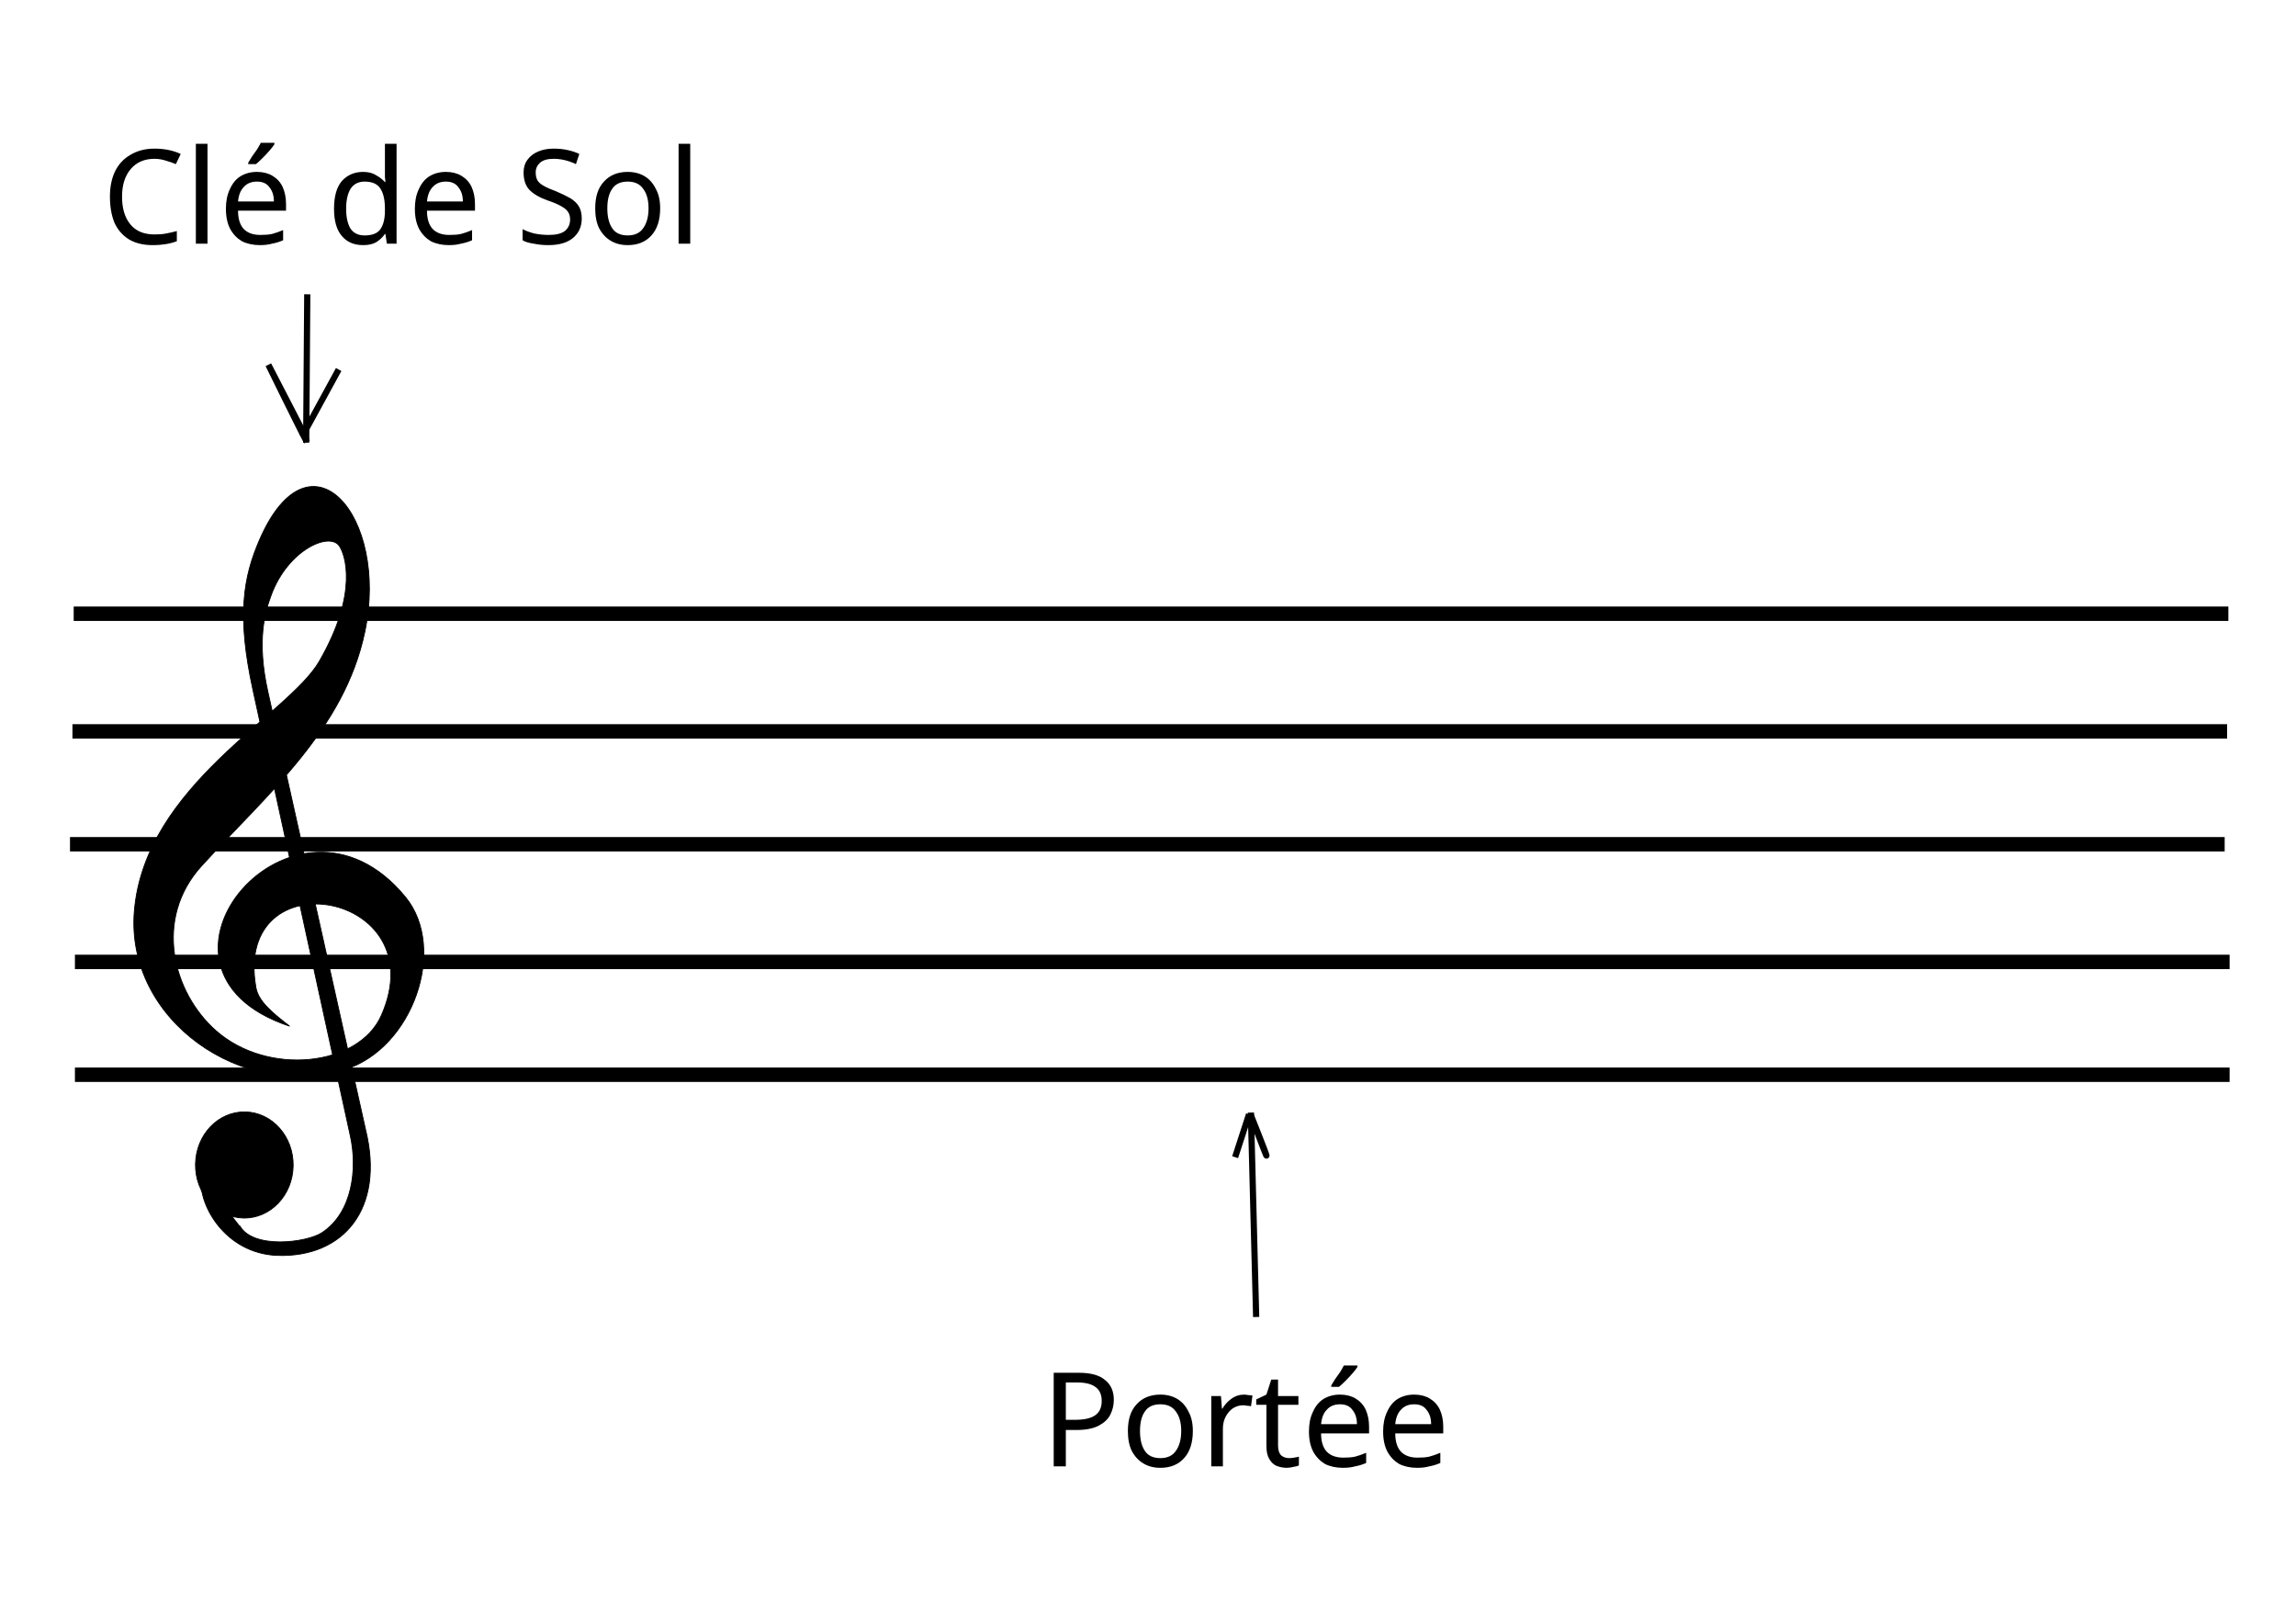
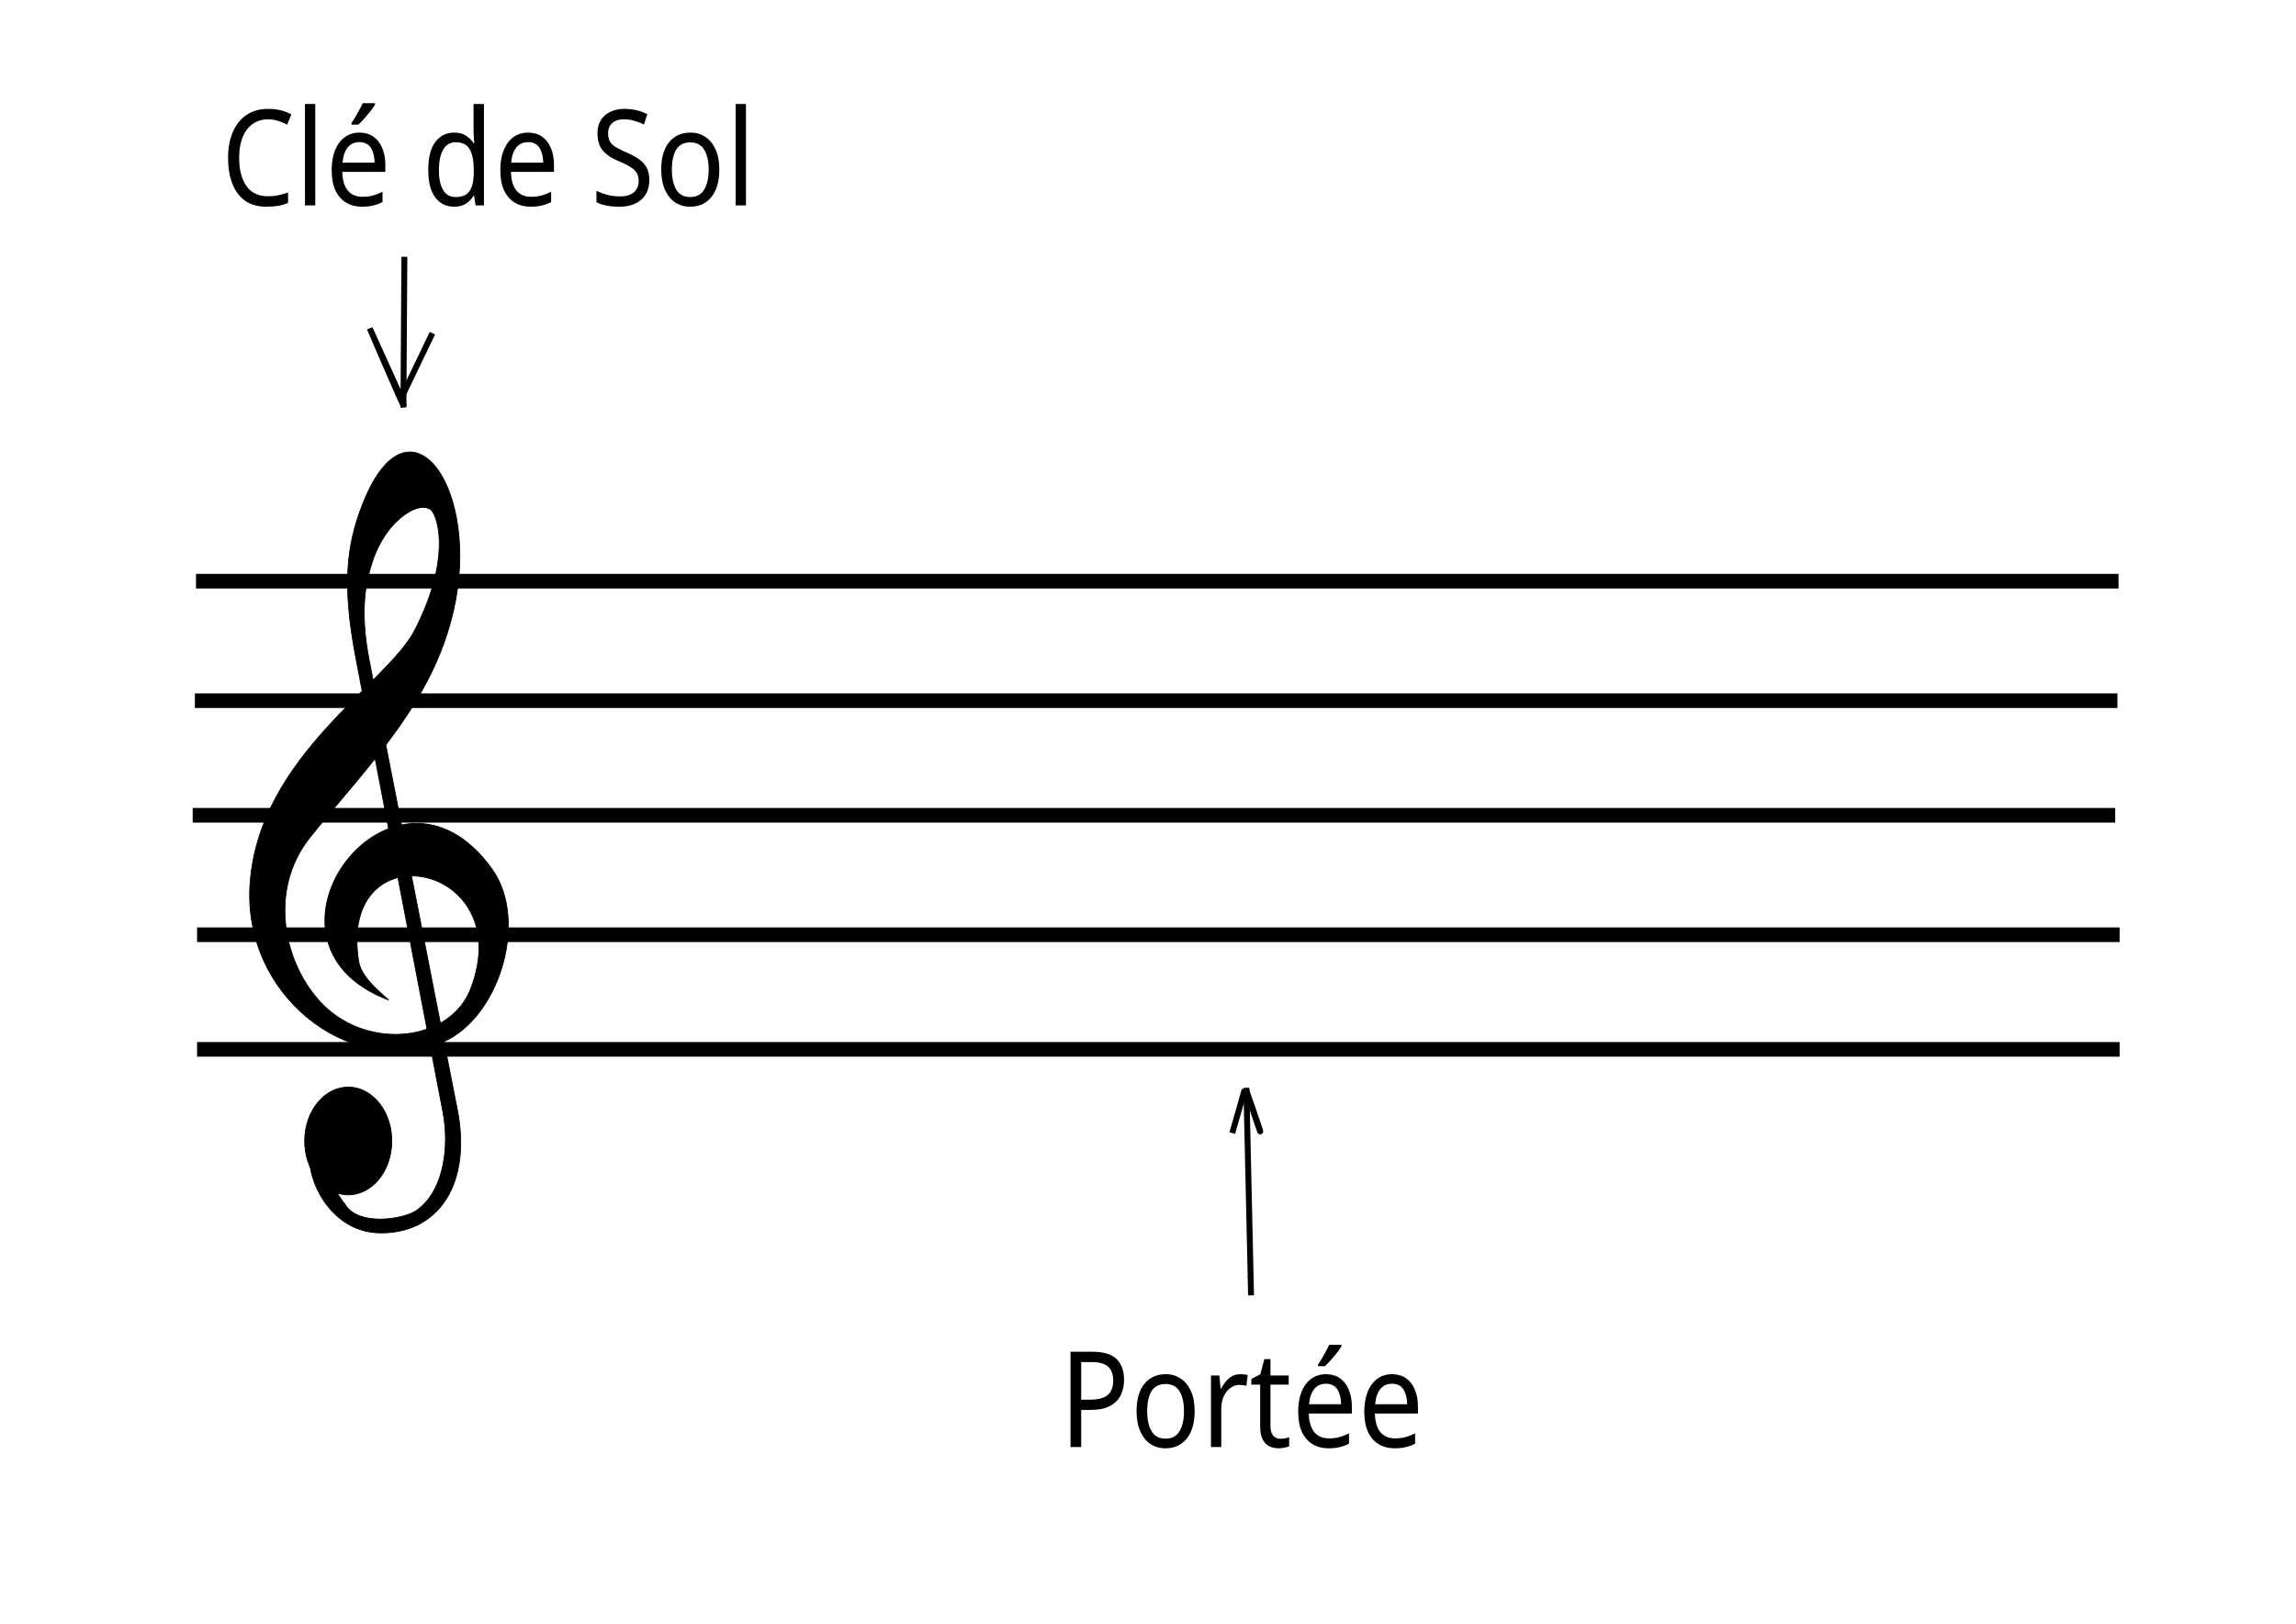
- <svg xmlns="http://www.w3.org/2000/svg" width="74mm" height="52mm" viewBox="0 0 74 52" version="1.1" id="SVGRoot">
+ <svg xmlns="http://www.w3.org/2000/svg" width="297mm" height="210mm" viewBox="0 0 297 210" version="1.1" id="SVGRoot">
  <defs id="defs173" />
  <g id="layer1" />
-   <rect style="fill:#000000;stroke-width:0.265" id="rect594" width="69.445" height="0.464" x="2.375" y="19.544" />
-   <rect style="fill:#000000;stroke-width:0.265" id="rect594-1" width="69.445" height="0.464" x="2.335" y="23.335" />
-   <rect style="fill:#000000;stroke-width:0.265" id="rect594-6" width="69.445" height="0.464" x="2.256" y="26.972" />
-   <rect style="fill:#000000;stroke-width:0.265" id="rect594-9" width="69.445" height="0.464" x="2.415" y="30.763" />
-   <rect style="fill:#000000;stroke-width:0.265" id="rect594-7" width="69.445" height="0.464" x="2.415" y="34.399" />
-   <path id="path1947" d="m 6.5,37.918 c -0.156,0.806 0.711,2.481 2.455,2.536 2.108,0.066 3.455,-1.499 2.828,-4.054 L 8.636,22.301 c -0.375,-1.678 -0.093,-2.589 0.107,-3.131 0.534,-1.447 1.867,-2.044 2.192,-1.581 0.185,0.265 0.633,1.502 -0.642,3.717 -0.995,1.728 -5.624,3.994 -5.963,8.049 -0.294,3.526 3.509,6.13 6.791,5.106 2.179,-0.68 3.302,-3.89 1.954,-5.546 C 9.514,24.546 3.806,31.234 9.335,33.066 8.734,32.606 8.324,32.251 8.248,31.816 7.505,27.585 14.06,28.702 12.293,32.716 11.567,34.367 8.634,34.686 6.963,33.214 5.564,31.98 4.943,29.604 6.5,27.898 8.609,25.587 11.1,23.513 11.761,20.349 12.543,16.609 9.99,13.693 8.375,17.372 7.833,18.607 7.632,19.846 8.15,22.221 l 3.145,14.398 c 0.225,1.031 0.074,2.449 -0.917,3.101 -0.491,0.323 -2.228,0.545 -2.653,-0.226" style="fill:#000000;fill-opacity:1;fill-rule:nonzero;stroke:#000000;stroke-width:0.027;stroke-linecap:butt;stroke-linejoin:miter;stroke-miterlimit:4;stroke-dasharray:none;stroke-opacity:1" />
-   <ellipse transform="matrix(-0.999799,-0.02005092,0.01756601,-0.9998457,0,0)" id="path4608" style="fill:#000000;fill-opacity:1;stroke:#000000;stroke-width:0.027;stroke-miterlimit:4;stroke-dasharray:none;stroke-opacity:1" cx="-8.533" cy="-37.373" rx="1.574" ry="1.71" />
-   <text xml:space="preserve" style="font-size:4.233px;font-family:sans-serif;-inkscape-font-specification:sans-serif;fill:#000000;stroke:#000000;stroke-width:0;stroke-dasharray:none" x="3.276" y="7.854" id="text294">
-     <tspan id="tspan292" style="font-size:4.233px;stroke-width:0;stroke-dasharray:none" x="3.276" y="7.854">Clé de Sol</tspan>
+   <rect style="fill:#000000;stroke-width:1.011" id="rect594" width="248.689" height="1.892" x="25.351" y="74.222" />
+   <rect style="fill:#000000;stroke-width:1.011" id="rect594-1" width="248.689" height="1.892" x="25.209" y="89.675" />
+   <rect style="fill:#000000;stroke-width:1.011" id="rect594-6" width="248.689" height="1.892" x="24.924" y="104.497" />
+   <rect style="fill:#000000;stroke-width:1.011" id="rect594-9" width="248.689" height="1.892" x="25.494" y="119.949" />
+   <rect style="fill:#000000;stroke-width:1.011" id="rect594-7" width="248.689" height="1.892" x="25.494" y="134.771" />
+   <path id="path1947" d="m 40.125,149.112 c -0.557,3.287 2.547,10.114 8.792,10.337 7.55,0.27 12.374,-6.111 10.126,-16.525 L 47.773,85.46 c -1.342,-6.841 -0.335,-10.551 0.382,-12.762 1.911,-5.899 6.686,-8.332 7.849,-6.444 0.664,1.078 2.268,6.12 -2.3,15.151 -3.563,7.043 -20.139,16.278 -21.355,32.806 -1.053,14.372 12.565,24.987 24.318,20.814 7.803,-2.771 11.826,-15.855 6.996,-22.604 -12.746,-17.811 -33.189,9.448 -13.386,16.915 -2.153,-1.872 -3.621,-3.321 -3.894,-5.093 -2.661,-17.247 20.812,-12.694 14.488,3.669 -2.601,6.728 -13.105,8.03 -19.088,2.027 -5.011,-5.028 -7.235,-14.715 -1.658,-21.669 7.553,-9.418 16.471,-17.873 18.839,-30.766 2.801,-15.247 -6.344,-27.133 -12.125,-12.136 -1.94,5.032 -2.663,10.084 -0.805,19.764 l 11.261,58.688 c 0.806,4.202 0.267,9.983 -3.283,12.641 -1.758,1.316 -7.98,2.222 -9.502,-0.92" style="fill:#000000;fill-opacity:1;fill-rule:nonzero;stroke:#000000;stroke-width:0.102;stroke-linecap:butt;stroke-linejoin:miter;stroke-miterlimit:4;stroke-dasharray:none;stroke-opacity:1" />
+   <ellipse transform="matrix(-0.9997396,-0.02282081,0.01543355,-0.9998809,0,0)" id="path4608" style="fill:#000000;fill-opacity:1;stroke:#000000;stroke-width:0.102;stroke-miterlimit:4;stroke-dasharray:none;stroke-opacity:1" cx="-47.319" cy="-146.504" rx="5.636" ry="6.97" />
+   <text xml:space="preserve" style="font-size:16.174px;font-family:sans-serif;-inkscape-font-specification:sans-serif;fill:#000000;stroke:#000000;stroke-width:0;stroke-dasharray:none" x="30.487" y="24.905" id="text294" transform="scale(0.9373219,1.066869)">
+     <tspan id="tspan292" style="font-size:16.174px;stroke-width:0;stroke-dasharray:none" x="30.487" y="24.905">Clé de Sol</tspan>
  </text>
-   <path style="fill:#000000;stroke:#000000;stroke-width:0.2;stroke-dasharray:none" d="M 9.903,9.483 9.868,14.263 Z" id="path1017" />
-   <path style="fill:#000000;stroke:#000000;stroke-width:0.2;stroke-dasharray:none" d="M 9.888,14.237 C 9.727,13.953 8.65,11.754 8.65,11.754 l 1.163,2.249 z" id="path1019" />
-   <path style="fill:#000000;stroke:#000000;stroke-width:0.2;stroke-dasharray:none" d="M 9.738,14.061 10.915,11.907 Z" id="path1021" />
-   <text xml:space="preserve" style="font-size:4.233px;font-family:sans-serif;-inkscape-font-specification:sans-serif;fill:#000000;stroke:#000000;stroke-width:0;stroke-dasharray:none" x="33.556" y="47.249" id="text1041">
-     <tspan id="tspan1039" style="stroke-width:0;stroke-dasharray:none" x="33.556" y="47.249">Portée</tspan>
+   <path style="fill:#000000;stroke:#000000;stroke-width:0.764;stroke-dasharray:none" d="M 52.308,33.211 52.185,52.694 Z" id="path1017" />
+   <path style="fill:#000000;stroke:#000000;stroke-width:0.764;stroke-dasharray:none" d="m 52.256,52.59 c -0.577,-1.159 -4.434,-10.122 -4.434,-10.122 l 4.163,9.166 z" id="path1019" />
+   <path style="fill:#000000;stroke:#000000;stroke-width:0.764;stroke-dasharray:none" d="M 51.719,51.872 55.933,43.091 Z" id="path1021" />
+   <text xml:space="preserve" style="font-size:16.174px;font-family:sans-serif;-inkscape-font-specification:sans-serif;fill:#000000;stroke:#000000;stroke-width:0;stroke-dasharray:none" x="146.175" y="175.417" id="text1041" transform="scale(0.9373219,1.066869)">
+     <tspan id="tspan1039" style="stroke-width:0;stroke-dasharray:none" x="146.175" y="175.417">Portée</tspan>
  </text>
-   <path style="fill:#000000;stroke:#000000;stroke-width:0.2;stroke-dasharray:none" d="m 40.486,42.437 -0.17,-6.587 z" id="path1043" />
-   <path style="fill:#000000;stroke:#000000;stroke-width:0.2;stroke-dasharray:none" d="m 40.257,35.905 -0.449,1.382 z" id="path1045" />
-   <path style="fill:#000000;stroke:#000000;stroke-width:0.2;stroke-dasharray:none" d="m 40.304,35.908 c 0,0 0.528,1.405 0.513,1.324 -0.015,-0.081 -0.513,-1.324 -0.513,-1.324 z" id="path1047" />
+   <path style="fill:#000000;stroke:#000000;stroke-width:0.764;stroke-dasharray:none" d="m 161.831,167.535 -0.607,-26.848 z" id="path1043" />
+   <path style="fill:#000000;stroke:#000000;stroke-width:0.764;stroke-dasharray:none" d="m 161.011,140.91 -1.609,5.634 z" id="path1045" />
+   <path style="fill:#000000;stroke:#000000;stroke-width:0.764;stroke-dasharray:none" d="m 161.179,140.921 c 0,0 1.891,5.726 1.839,5.396 -0.052,-0.329 -1.839,-5.396 -1.839,-5.396 z" id="path1047" />
</svg>
